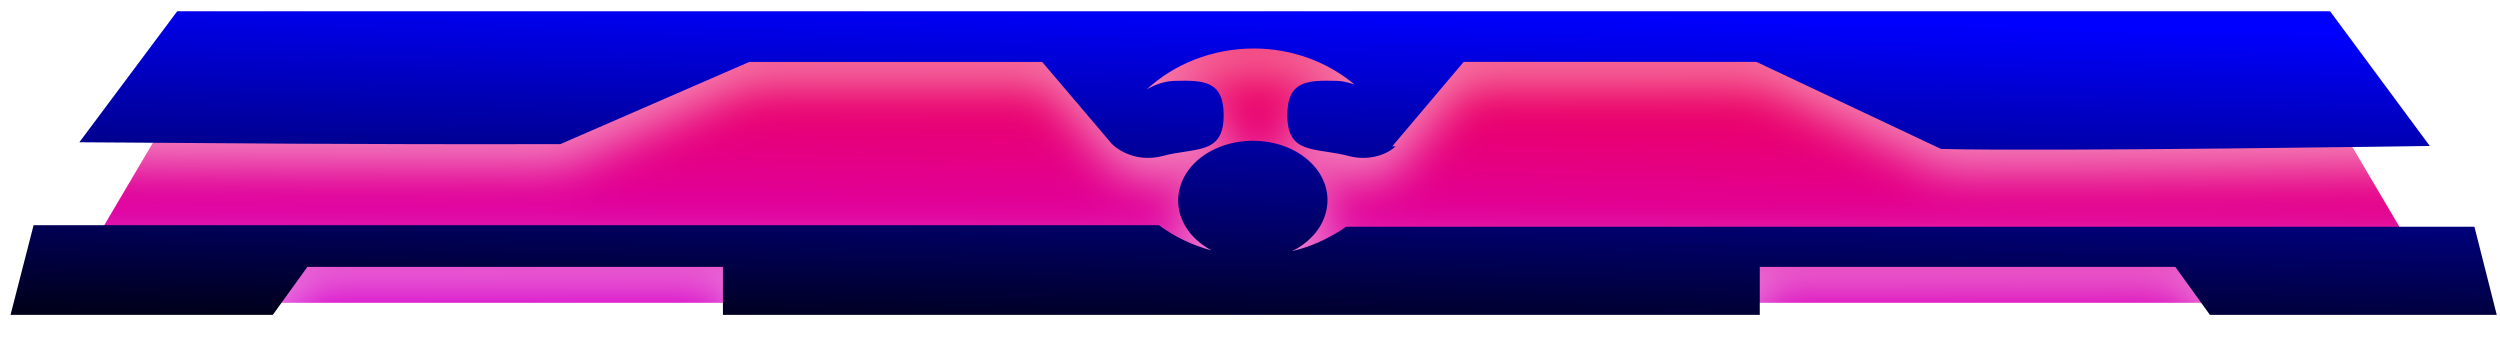
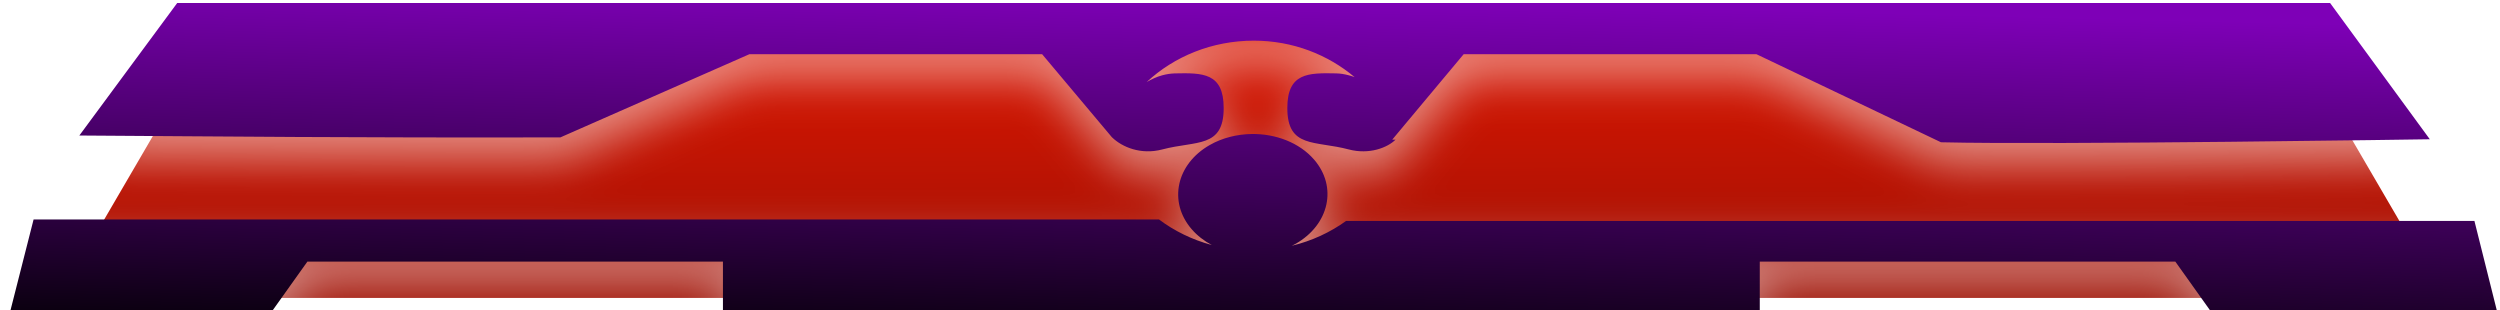
- <svg xmlns="http://www.w3.org/2000/svg" xmlns:xlink="http://www.w3.org/1999/xlink" version="1.1" width="210" height="29" id="svg3175">
+ <svg xmlns="http://www.w3.org/2000/svg" xmlns:xlink="http://www.w3.org/1999/xlink" version="1.1" width="210" height="26" id="svg3175">
  <defs id="defs3177">
    <linearGradient x1="106.021" y1="244.386" x2="107.032" y2="195.394" id="linearGradient4428" xlink:href="#linearGradient4422" gradientUnits="userSpaceOnUse" gradientTransform="translate(-0.2525381,-31.56727)" />
    <linearGradient id="linearGradient4422">
-       <stop id="stop4424" style="stop-color:#cc00ff;stop-opacity:1" offset="0" />
-       <stop id="stop4426" style="stop-color:#ff0000;stop-opacity:1" offset="1" />
+       <stop id="stop4424" style="stop-color:#500907;stop-opacity:1" offset="0" />
+       <stop id="stop4426" style="stop-color:#ff1a00;stop-opacity:1" offset="1" />
    </linearGradient>
    <linearGradient x1="89.146" y1="32.546" x2="88.388" y2="63.861" id="linearGradient4420" xlink:href="#linearGradient4414" gradientUnits="userSpaceOnUse" gradientTransform="translate(-20.25254,992.7945)" />
    <linearGradient id="linearGradient4414">
-       <stop id="stop4416" style="stop-color:#0000ff;stop-opacity:1" offset="0" />
+       <stop id="stop4416" style="stop-color:#7e00b7;stop-opacity:1" offset="0" />
      <stop id="stop4418" style="stop-color:#000000;stop-opacity:1" offset="1" />
    </linearGradient>
    <filter color-interpolation-filters="sRGB" id="filter4550">
-       <feFlood result="flood" flood-color="rgb(255,255,255)" flood-opacity="0.5" id="feFlood4552" />
+       <feFlood id="feFlood4552" flood-opacity="0.5" flood-color="rgb(255,255,255)" result="flood" />
      <feComposite in2="SourceGraphic" operator="in" in="flood" result="composite1" id="feComposite4554" />
-       <feGaussianBlur result="blur" stdDeviation="1.9" id="feGaussianBlur4556" />
-       <feOffset result="offset" dy="1.9" dx="0.2" id="feOffset4558" />
+       <feGaussianBlur id="feGaussianBlur4556" stdDeviation="1.9" result="blur" />
+       <feOffset id="feOffset4558" dx="0.2" dy="1.9" result="offset" />
      <feComposite in2="offset" operator="over" in="SourceGraphic" result="composite2" id="feComposite4560" />
    </filter>
-     <linearGradient x1="106.021" y1="244.386" x2="107.032" y2="195.394" id="linearGradient3297" xlink:href="#linearGradient4422" gradientUnits="userSpaceOnUse" gradientTransform="translate(-35.61275,818.0777)" />
+     <linearGradient x1="106.703" y1="260.75" x2="106.35" y2="197.439" id="linearGradient3297" xlink:href="#linearGradient4422" gradientUnits="userSpaceOnUse" gradientTransform="translate(-35.61275,818.0777)" />
  </defs>
-   <g transform="translate(34.76191,-1024.907)" id="layer1">
+   <g transform="matrix(1,0,0,1.011678,34.76191,-1037.582)" id="layer1">
    <path d="m -15.849,1026.603 172.405,0 14,23.739 -200.405,0 z" id="rect4366" style="fill:url(#linearGradient3297);fill-opacity:1;stroke:none;display:inline" />
    <path d="m -19.878,1025.857 -8.219,11 c 12.494,0.079 22.676,0.193 40.406,0.156 l 15.875,-6.906 24.594,0 5.844,6.875 c 0.01,0.01 0.021,0.022 0.031,0.031 0.838,0.803 2.417,1.471 4.219,1 2.856,-0.747 5.156,-0.083 5.156,-3.438 0,-2.935 -1.769,-2.925 -4.125,-2.875 -0.337,0.01 -0.674,0.063 -1.031,0.156 -0.457,0.119 -0.891,0.321 -1.312,0.562 2.298,-2.12 5.493,-3.438 9,-3.438 3.267,0 6.219,1.161 8.469,3.031 -0.165,-0.062 -0.331,-0.112 -0.5,-0.156 -0.357,-0.093 -0.695,-0.149 -1.031,-0.156 -2.356,-0.05 -4.125,-0.06 -4.125,2.875 0,3.354 2.3,2.691 5.156,3.438 1.736,0.454 3.266,-0.153 3.938,-0.812 l -0.281,0 6,-7.094 24.594,0 15.5,7.312 c 9.505,0.231 41.062,-0.25 41.062,-0.25 l -8.375,-11.312 -180.844,0 z m 90.25,10.875 c -1.207,0.017 -2.436,0.31 -3.5,0.906 -2.837,1.589 -3.516,4.735 -1.531,7 0.466,0.532 1.049,0.976 1.688,1.312 -1.641,-0.437 -3.14,-1.162 -4.438,-2.125 l -94.531,0 -1.938,7.531 22.031,0 2.906,-4.031 34.906,0 0,4.031 87.094,0 0,-4.031 34.906,0 2.906,4.031 24.094,0 -1.875,-7.406 -94.781,0 c -1.334,0.95 -2.879,1.66 -4.562,2.062 0.106,-0.052 0.209,-0.099 0.312,-0.156 2.837,-1.589 3.547,-4.735 1.562,-7 -1.24,-1.416 -3.238,-2.153 -5.25,-2.125 z" id="rect4254" style="fill:url(#linearGradient4420);fill-opacity:1;stroke:none;display:inline;filter:url(#filter4550)" />
  </g>
</svg>
